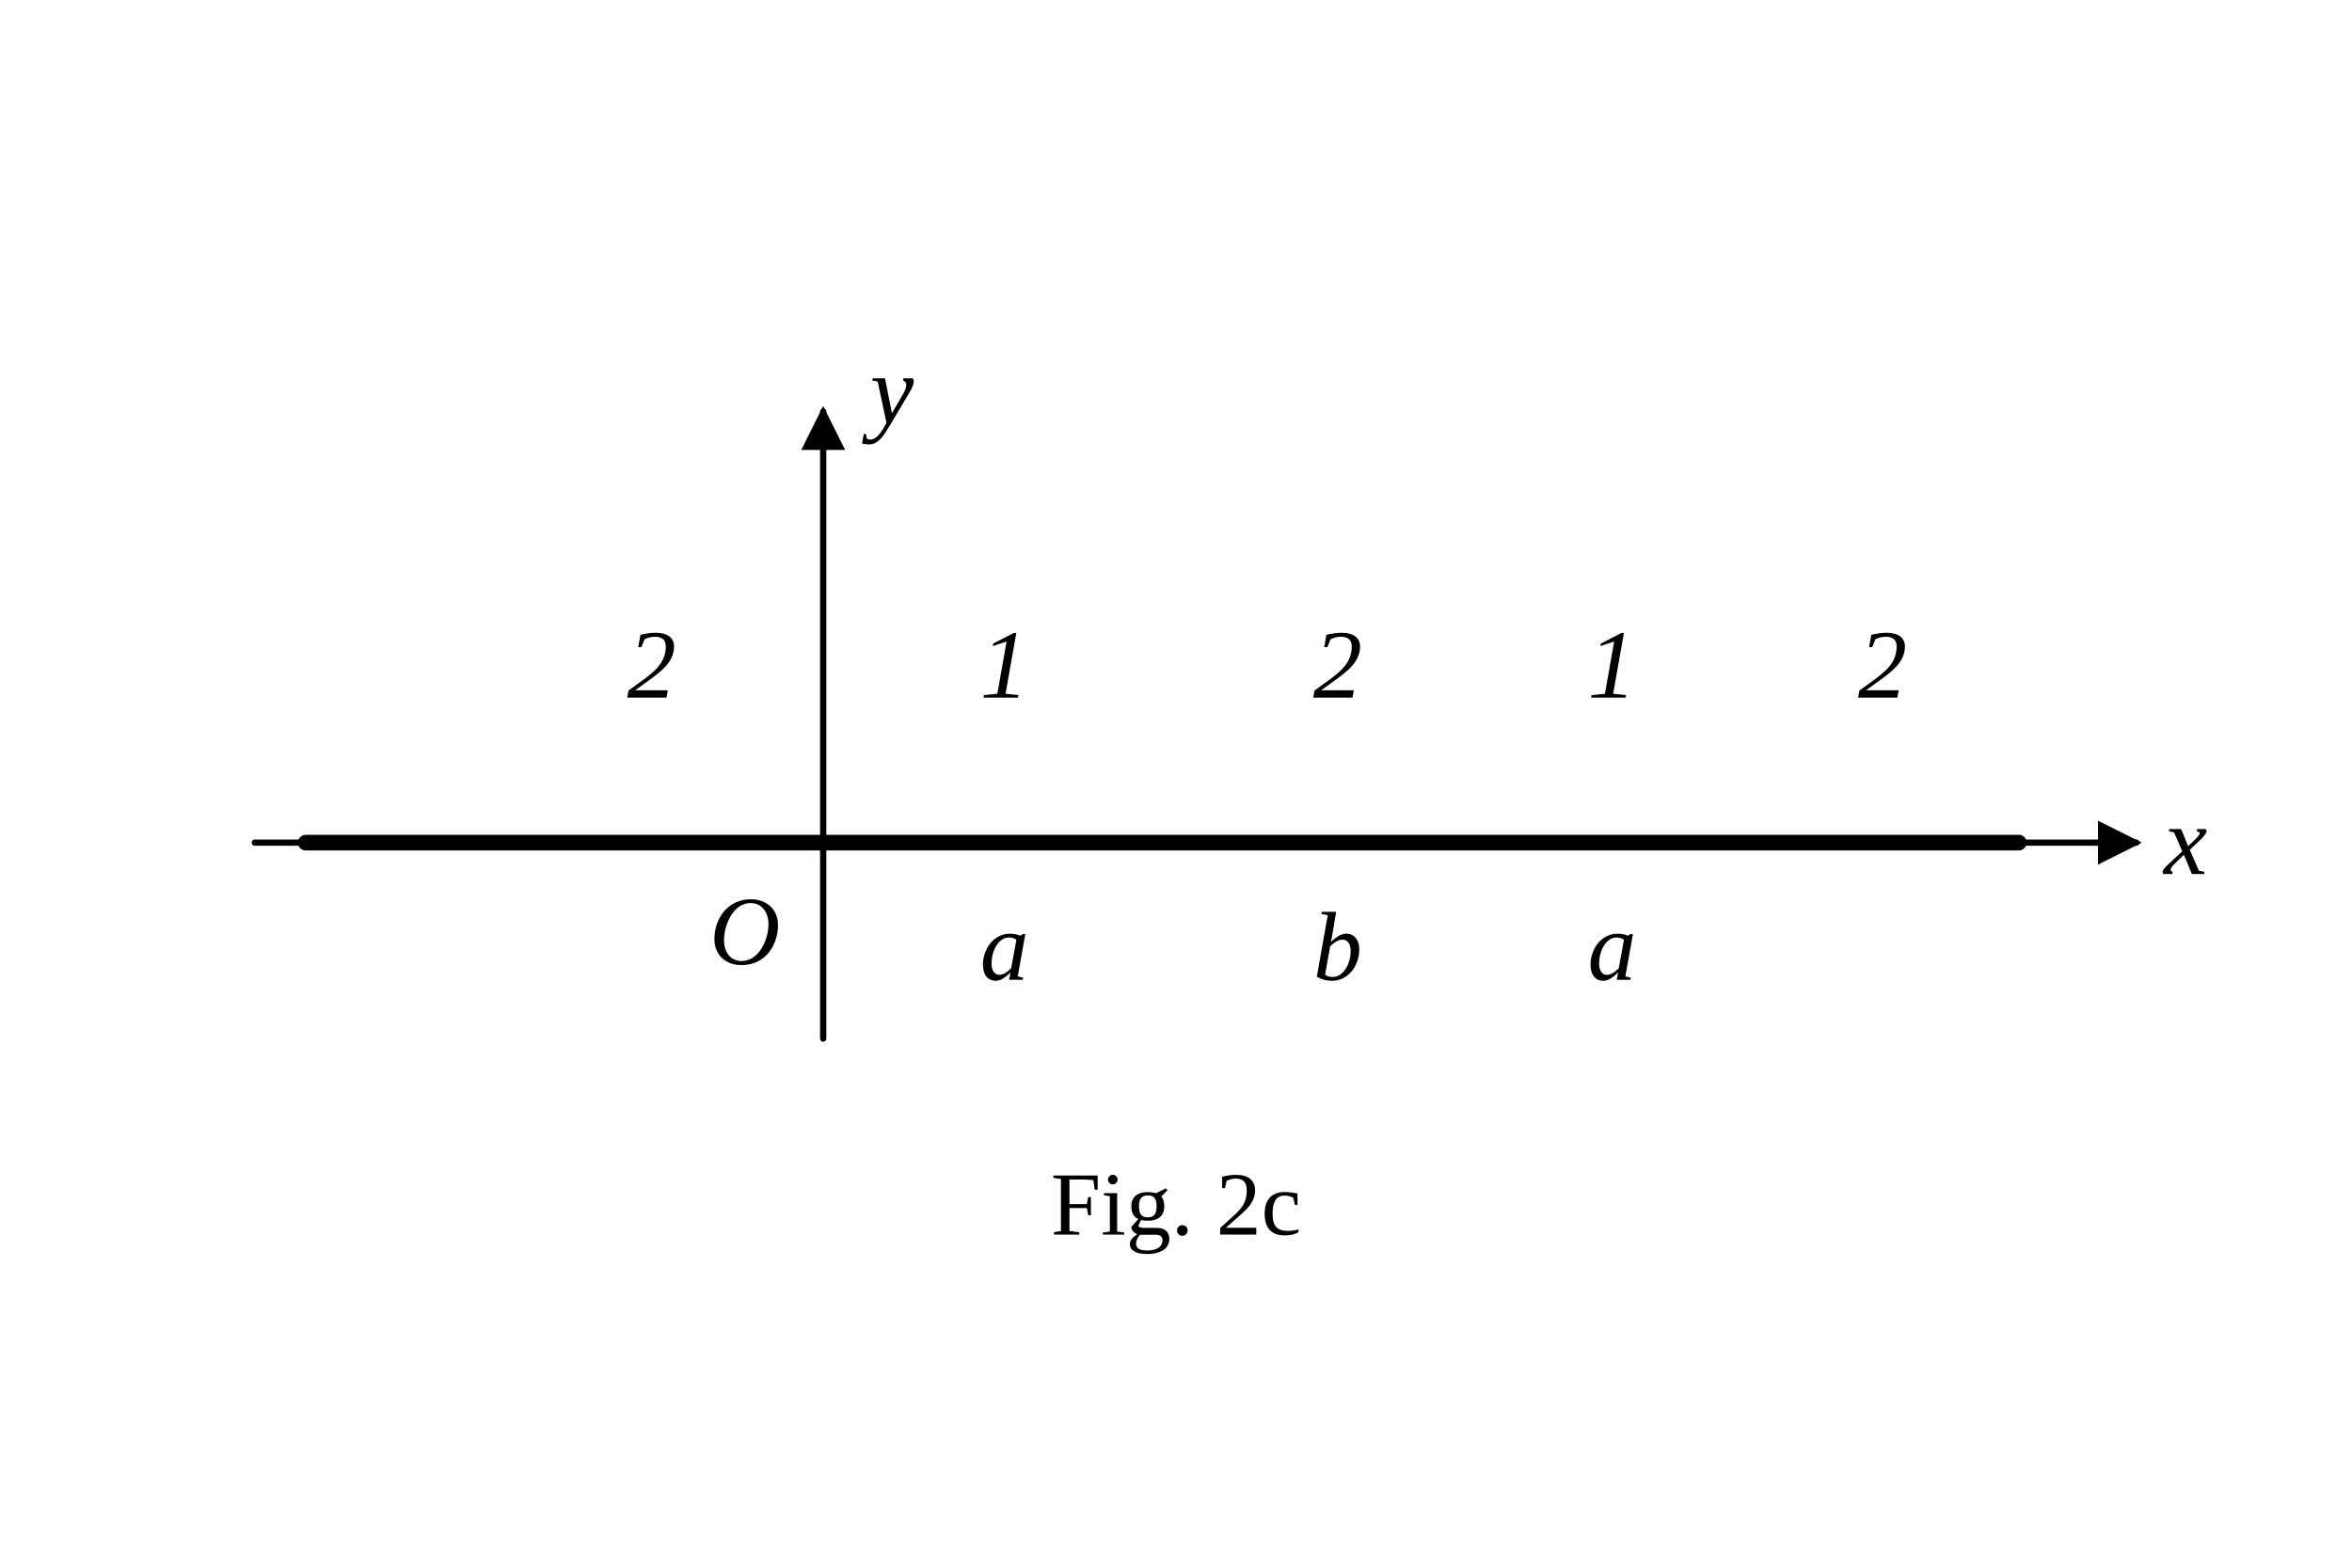
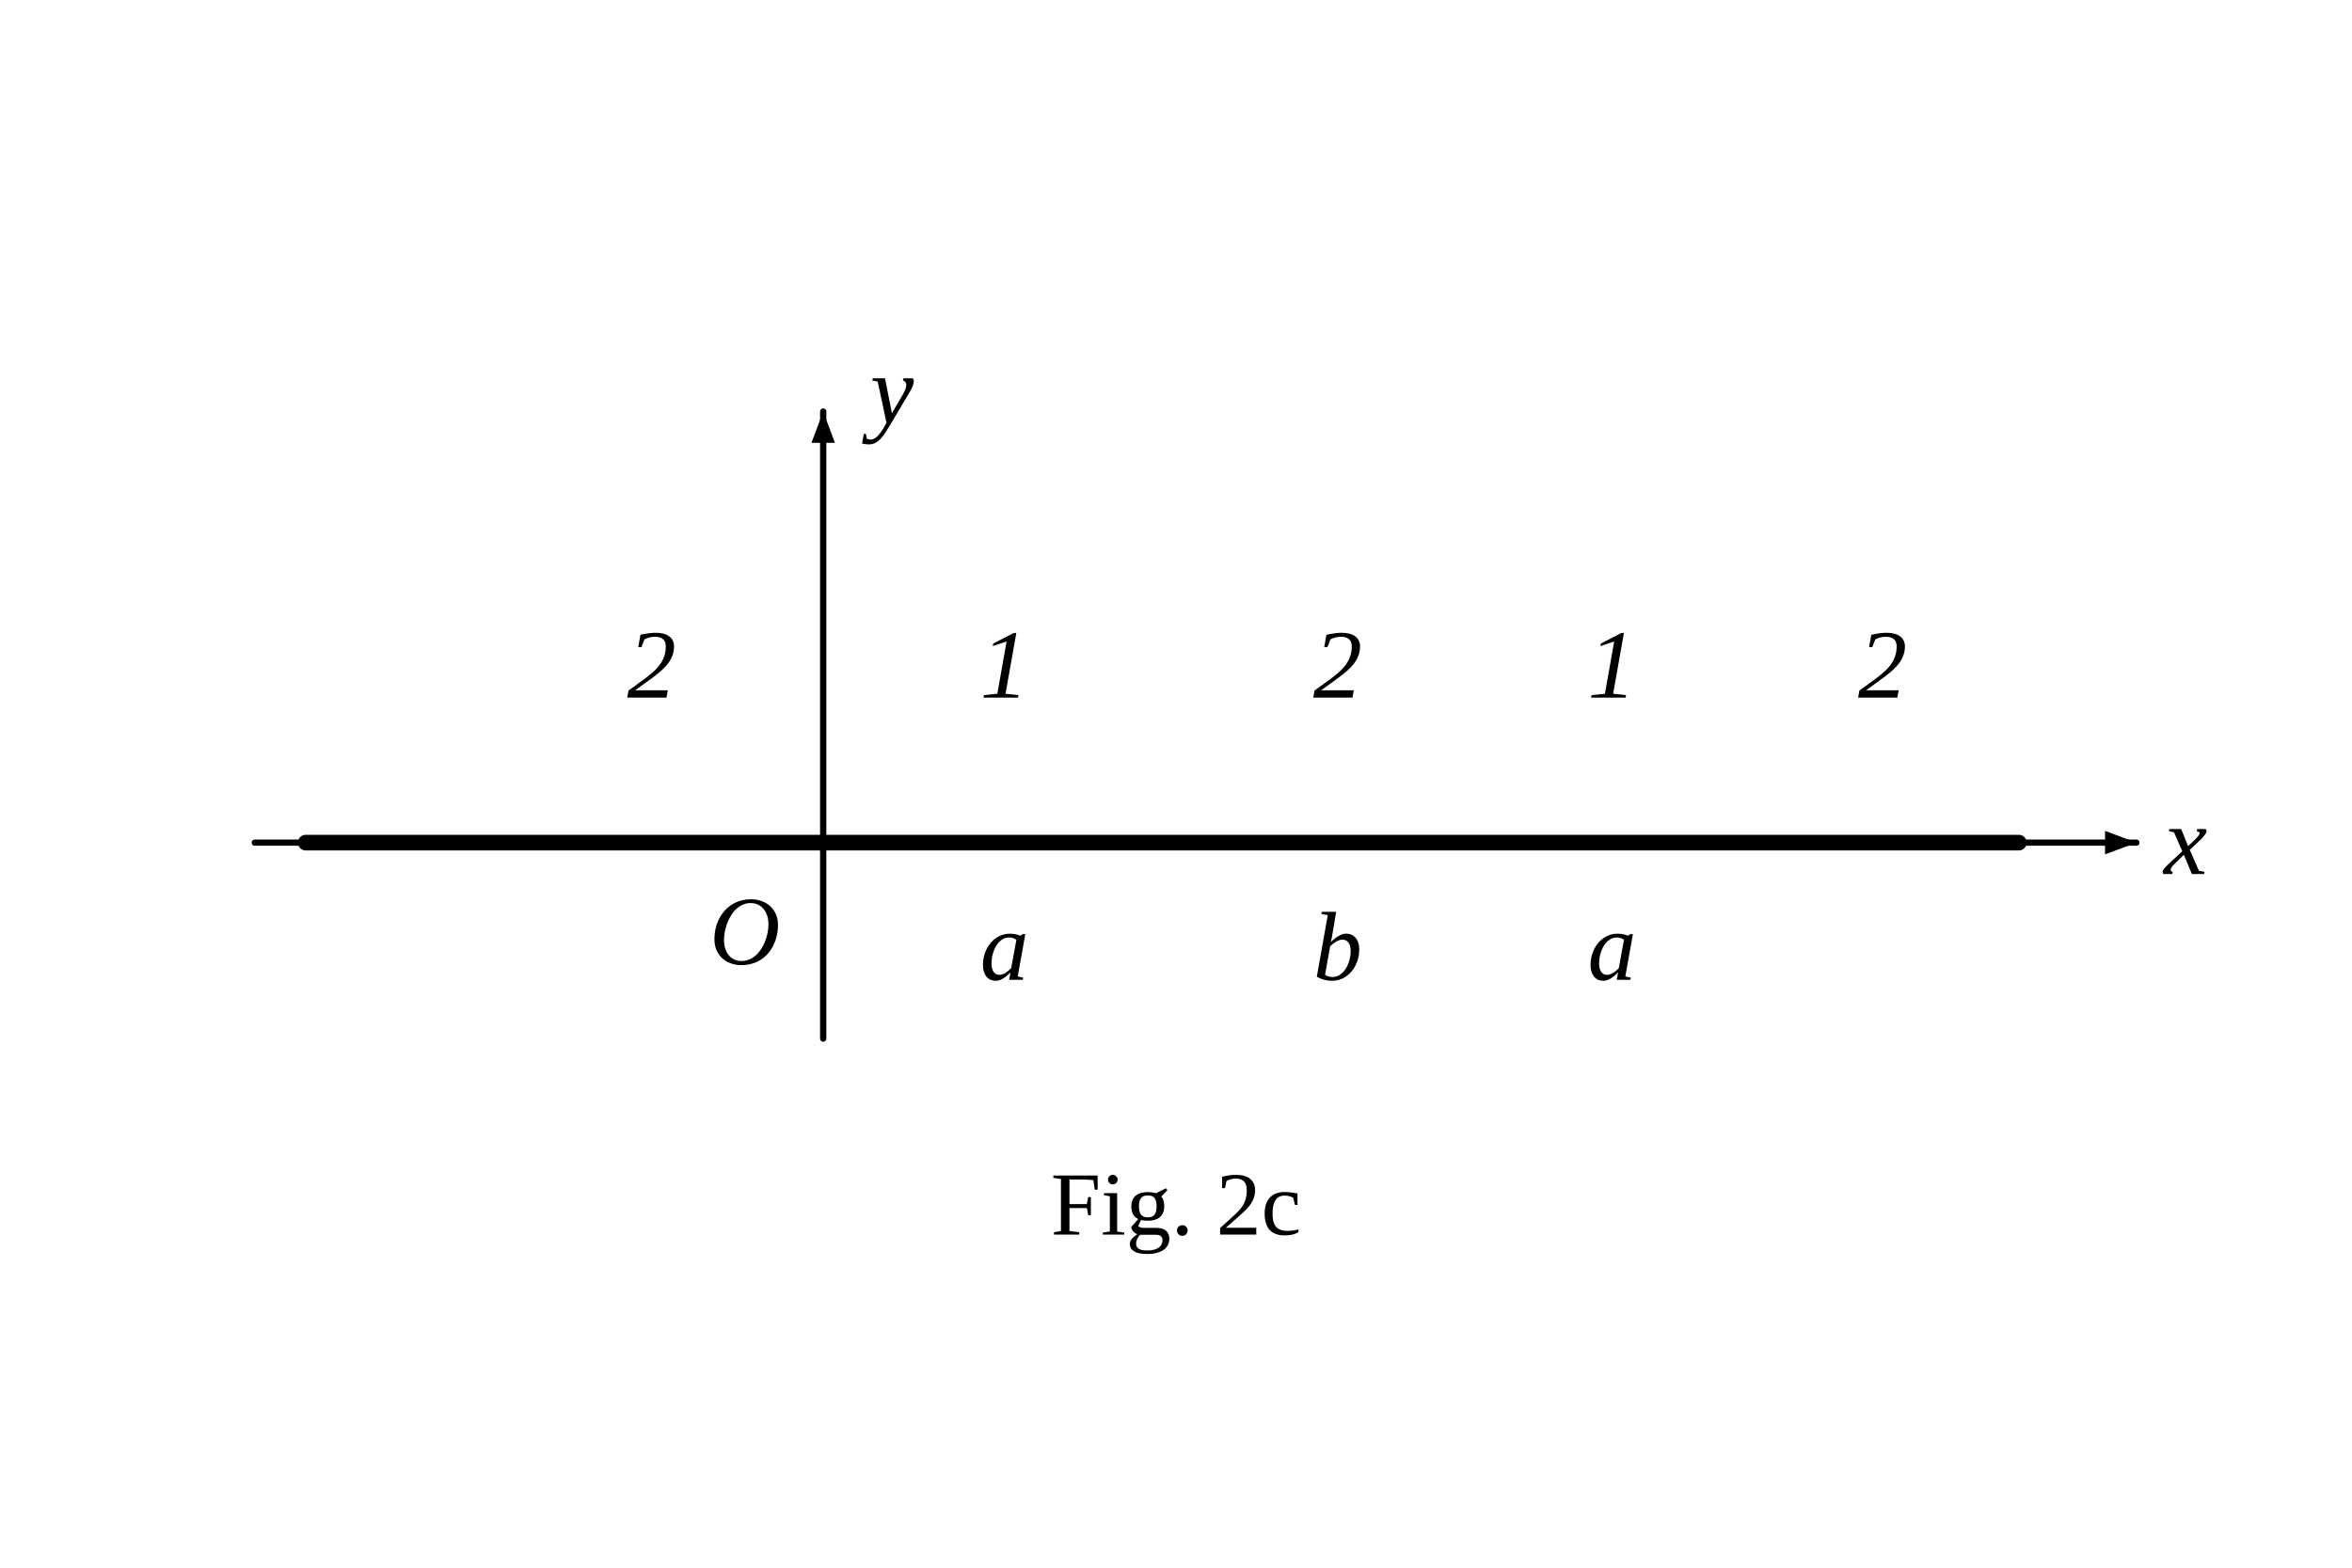
<svg xmlns="http://www.w3.org/2000/svg" width="600" height="400" viewBox="0 0 600 400">
  <defs>
    <marker id="arr" viewBox="0 0 8 8" refX="7" refY="4" markerWidth="7" markerHeight="7" orient="auto-start-reverse">
      <path d="M0 0 L8 4 L0 8 Z" fill="black" />
    </marker>
  </defs>
  <g fill="none" stroke="black" stroke-width="1.6" stroke-linecap="round" stroke-linejoin="round">
-     <path d="M65 215 L545 215" marker-end="url(#arr)" />
-     <path d="M210 265 L210 105" marker-end="url(#arr)" />
+     <path d="M65 215 L545 215" />
+     <path d="M545.000 215.000 L537.000 218.000 L537.000 212.000 Z" fill="black" stroke="none" />
+     <path d="M210 265 L210 105" />
+     <path d="M210.000 105.000 L213.000 113.000 L207.000 113.000 Z" fill="black" stroke="none" />
  </g>
  <text x="552" y="223" font-family="Times New Roman,serif" font-size="25" font-style="italic" fill="black" text-anchor="start">x</text>
  <g fill="none" stroke="black" stroke-width="1.6" stroke-linecap="round" stroke-linejoin="round" />
  <text x="222" y="108" font-family="Times New Roman,serif" font-size="25" font-style="italic" fill="black" text-anchor="start">y</text>
  <g fill="none" stroke="black" stroke-width="1.6" stroke-linecap="round" stroke-linejoin="round" />
  <text x="181" y="246" font-family="Times New Roman,serif" font-size="25" font-style="italic" fill="black" text-anchor="start">O</text>
  <g fill="none" stroke="black" stroke-width="1.6" stroke-linecap="round" stroke-linejoin="round">
    <path d="M78 215 L515 215" stroke-width="4" />
  </g>
  <text x="160" y="178" font-family="Times New Roman,serif" font-size="25" font-style="italic" fill="black" text-anchor="start">2</text>
  <g fill="none" stroke="black" stroke-width="1.6" stroke-linecap="round" stroke-linejoin="round" />
  <text x="250" y="178" font-family="Times New Roman,serif" font-size="25" font-style="italic" fill="black" text-anchor="start">1</text>
  <g fill="none" stroke="black" stroke-width="1.6" stroke-linecap="round" stroke-linejoin="round" />
  <text x="335" y="178" font-family="Times New Roman,serif" font-size="25" font-style="italic" fill="black" text-anchor="start">2</text>
  <g fill="none" stroke="black" stroke-width="1.6" stroke-linecap="round" stroke-linejoin="round" />
  <text x="405" y="178" font-family="Times New Roman,serif" font-size="25" font-style="italic" fill="black" text-anchor="start">1</text>
  <g fill="none" stroke="black" stroke-width="1.6" stroke-linecap="round" stroke-linejoin="round" />
  <text x="474" y="178" font-family="Times New Roman,serif" font-size="25" font-style="italic" fill="black" text-anchor="start">2</text>
  <g fill="none" stroke="black" stroke-width="1.6" stroke-linecap="round" stroke-linejoin="round" />
  <text x="250" y="250" font-family="Times New Roman,serif" font-size="25" font-style="italic" fill="black" text-anchor="start">a</text>
  <g fill="none" stroke="black" stroke-width="1.6" stroke-linecap="round" stroke-linejoin="round" />
  <text x="335" y="250" font-family="Times New Roman,serif" font-size="25" font-style="italic" fill="black" text-anchor="start">b</text>
  <g fill="none" stroke="black" stroke-width="1.6" stroke-linecap="round" stroke-linejoin="round" />
  <text x="405" y="250" font-family="Times New Roman,serif" font-size="25" font-style="italic" fill="black" text-anchor="start">a</text>
  <g fill="none" stroke="black" stroke-width="1.6" stroke-linecap="round" stroke-linejoin="round" />
  <text x="300" y="315" font-family="Times New Roman,serif" font-size="23" font-style="normal" fill="black" text-anchor="middle">Fig. 2c</text>
  <g fill="none" stroke="black" stroke-width="1.6" stroke-linecap="round" stroke-linejoin="round" />
</svg>
